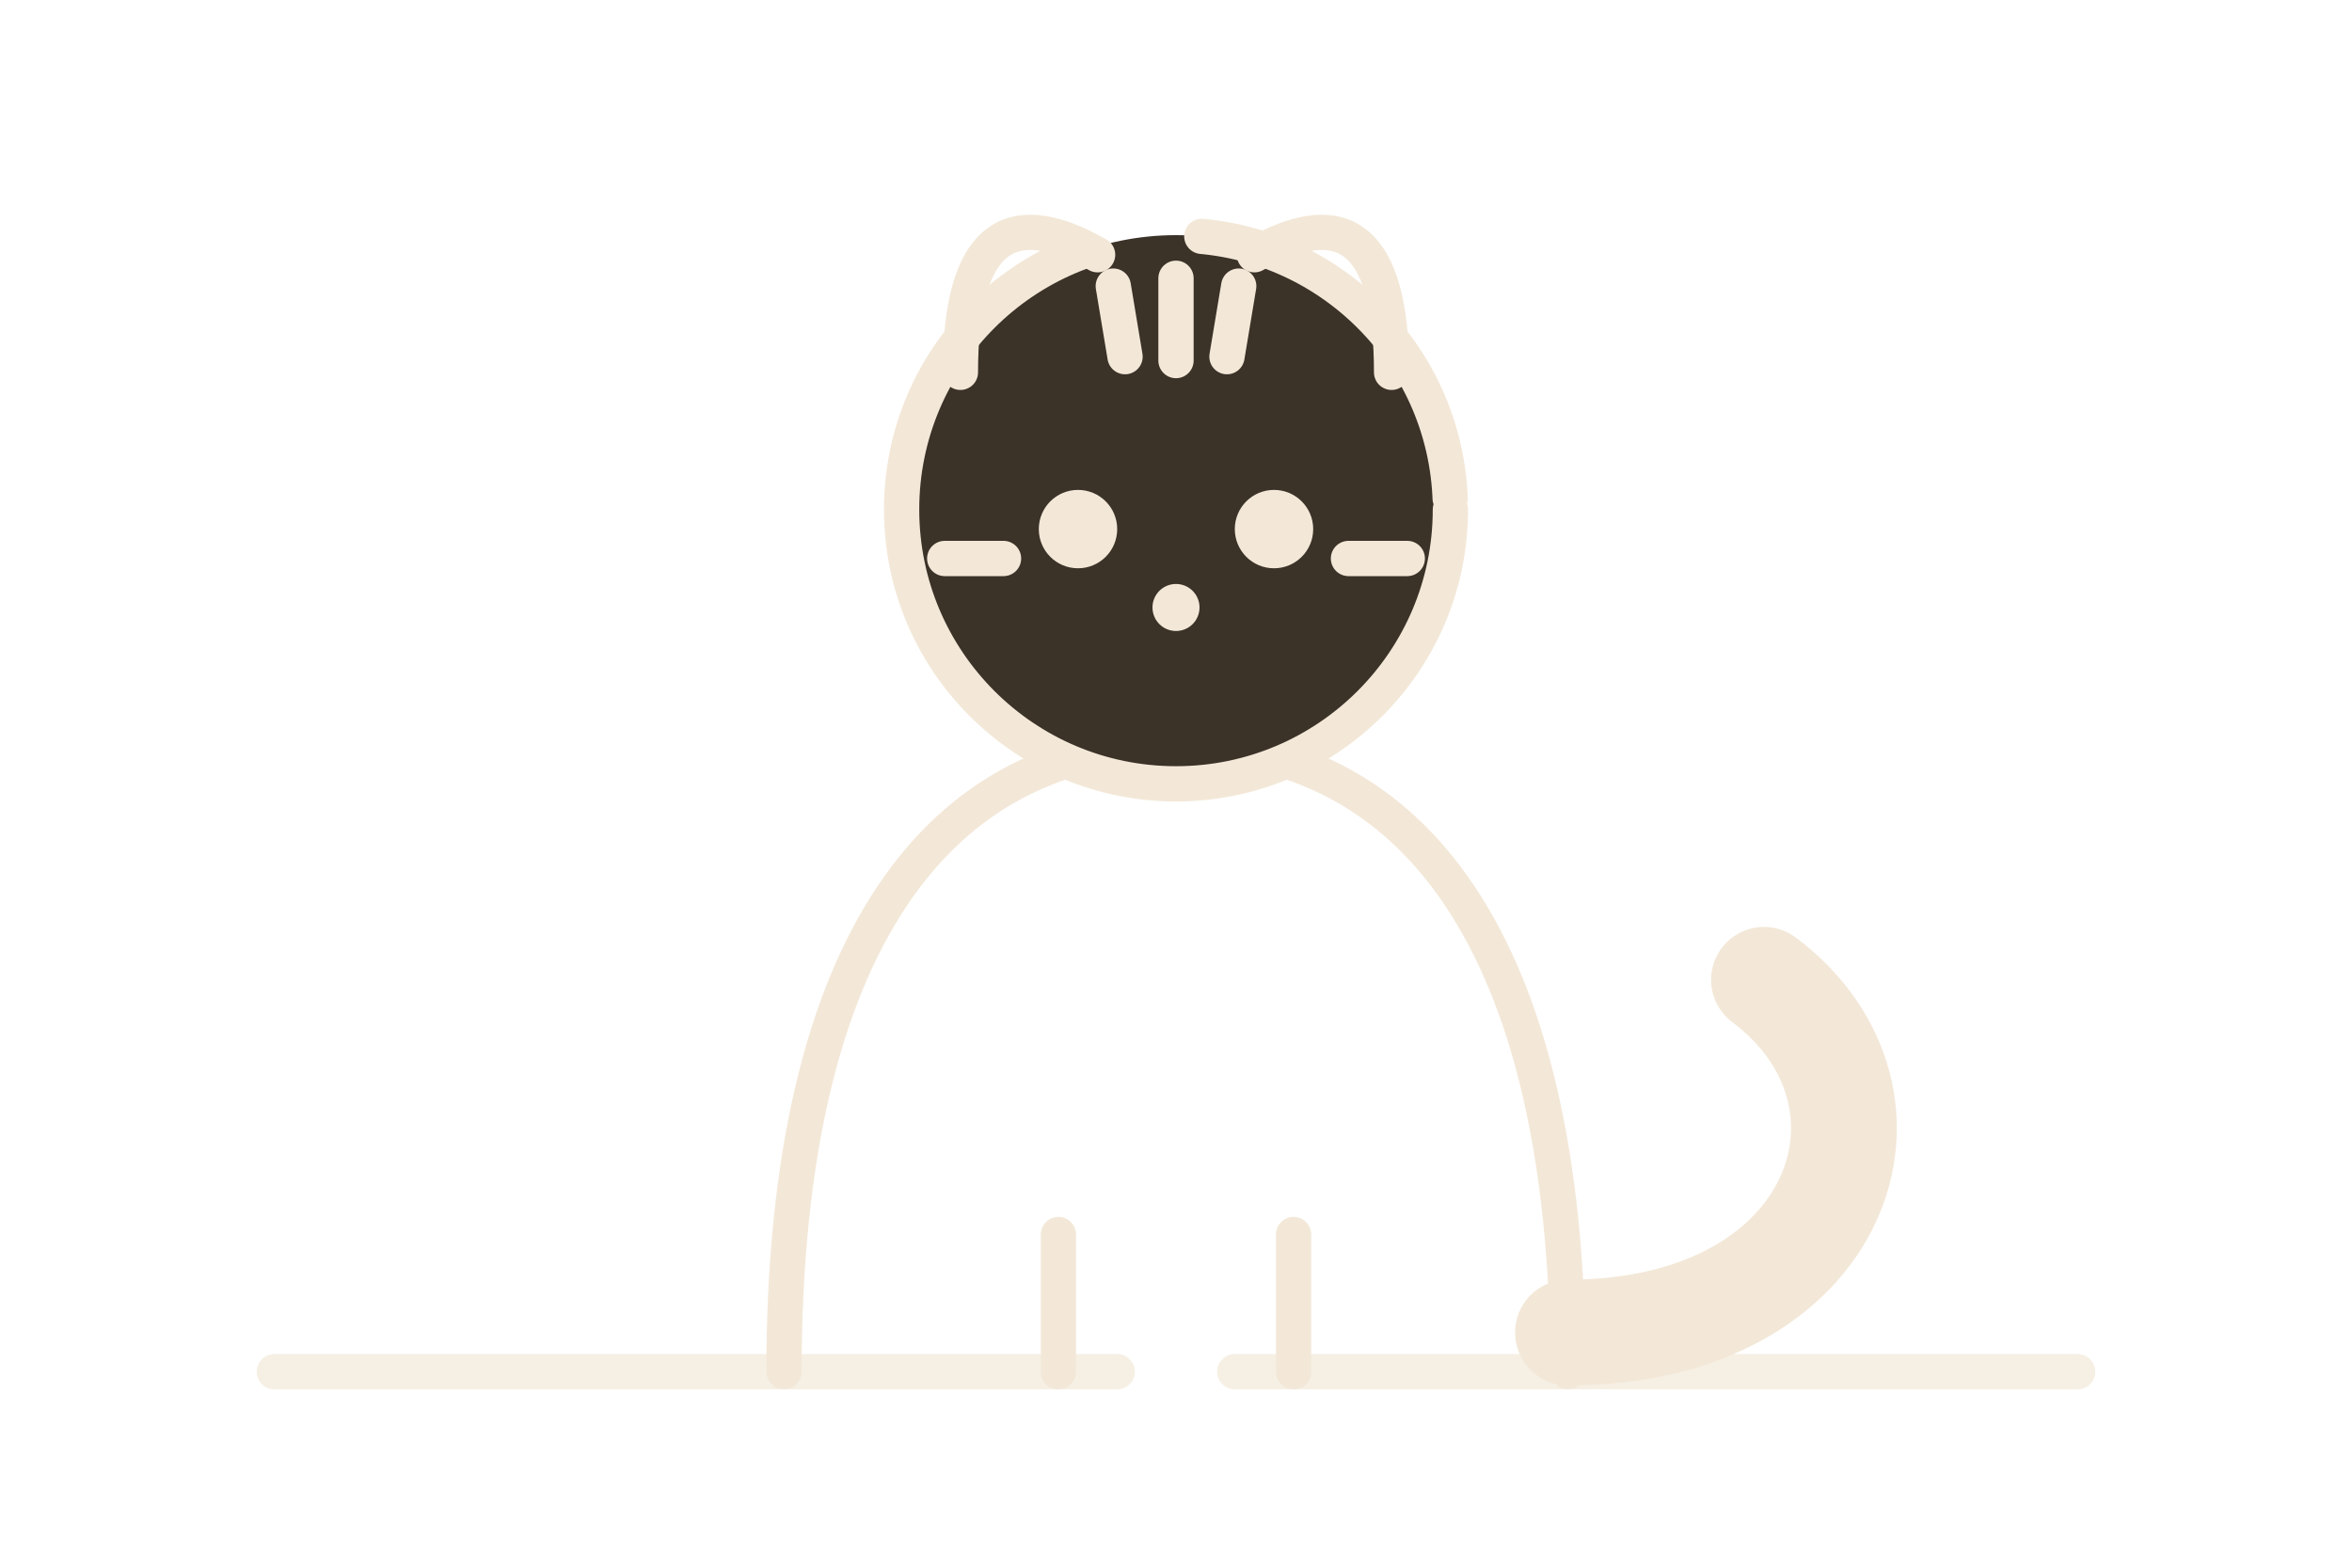
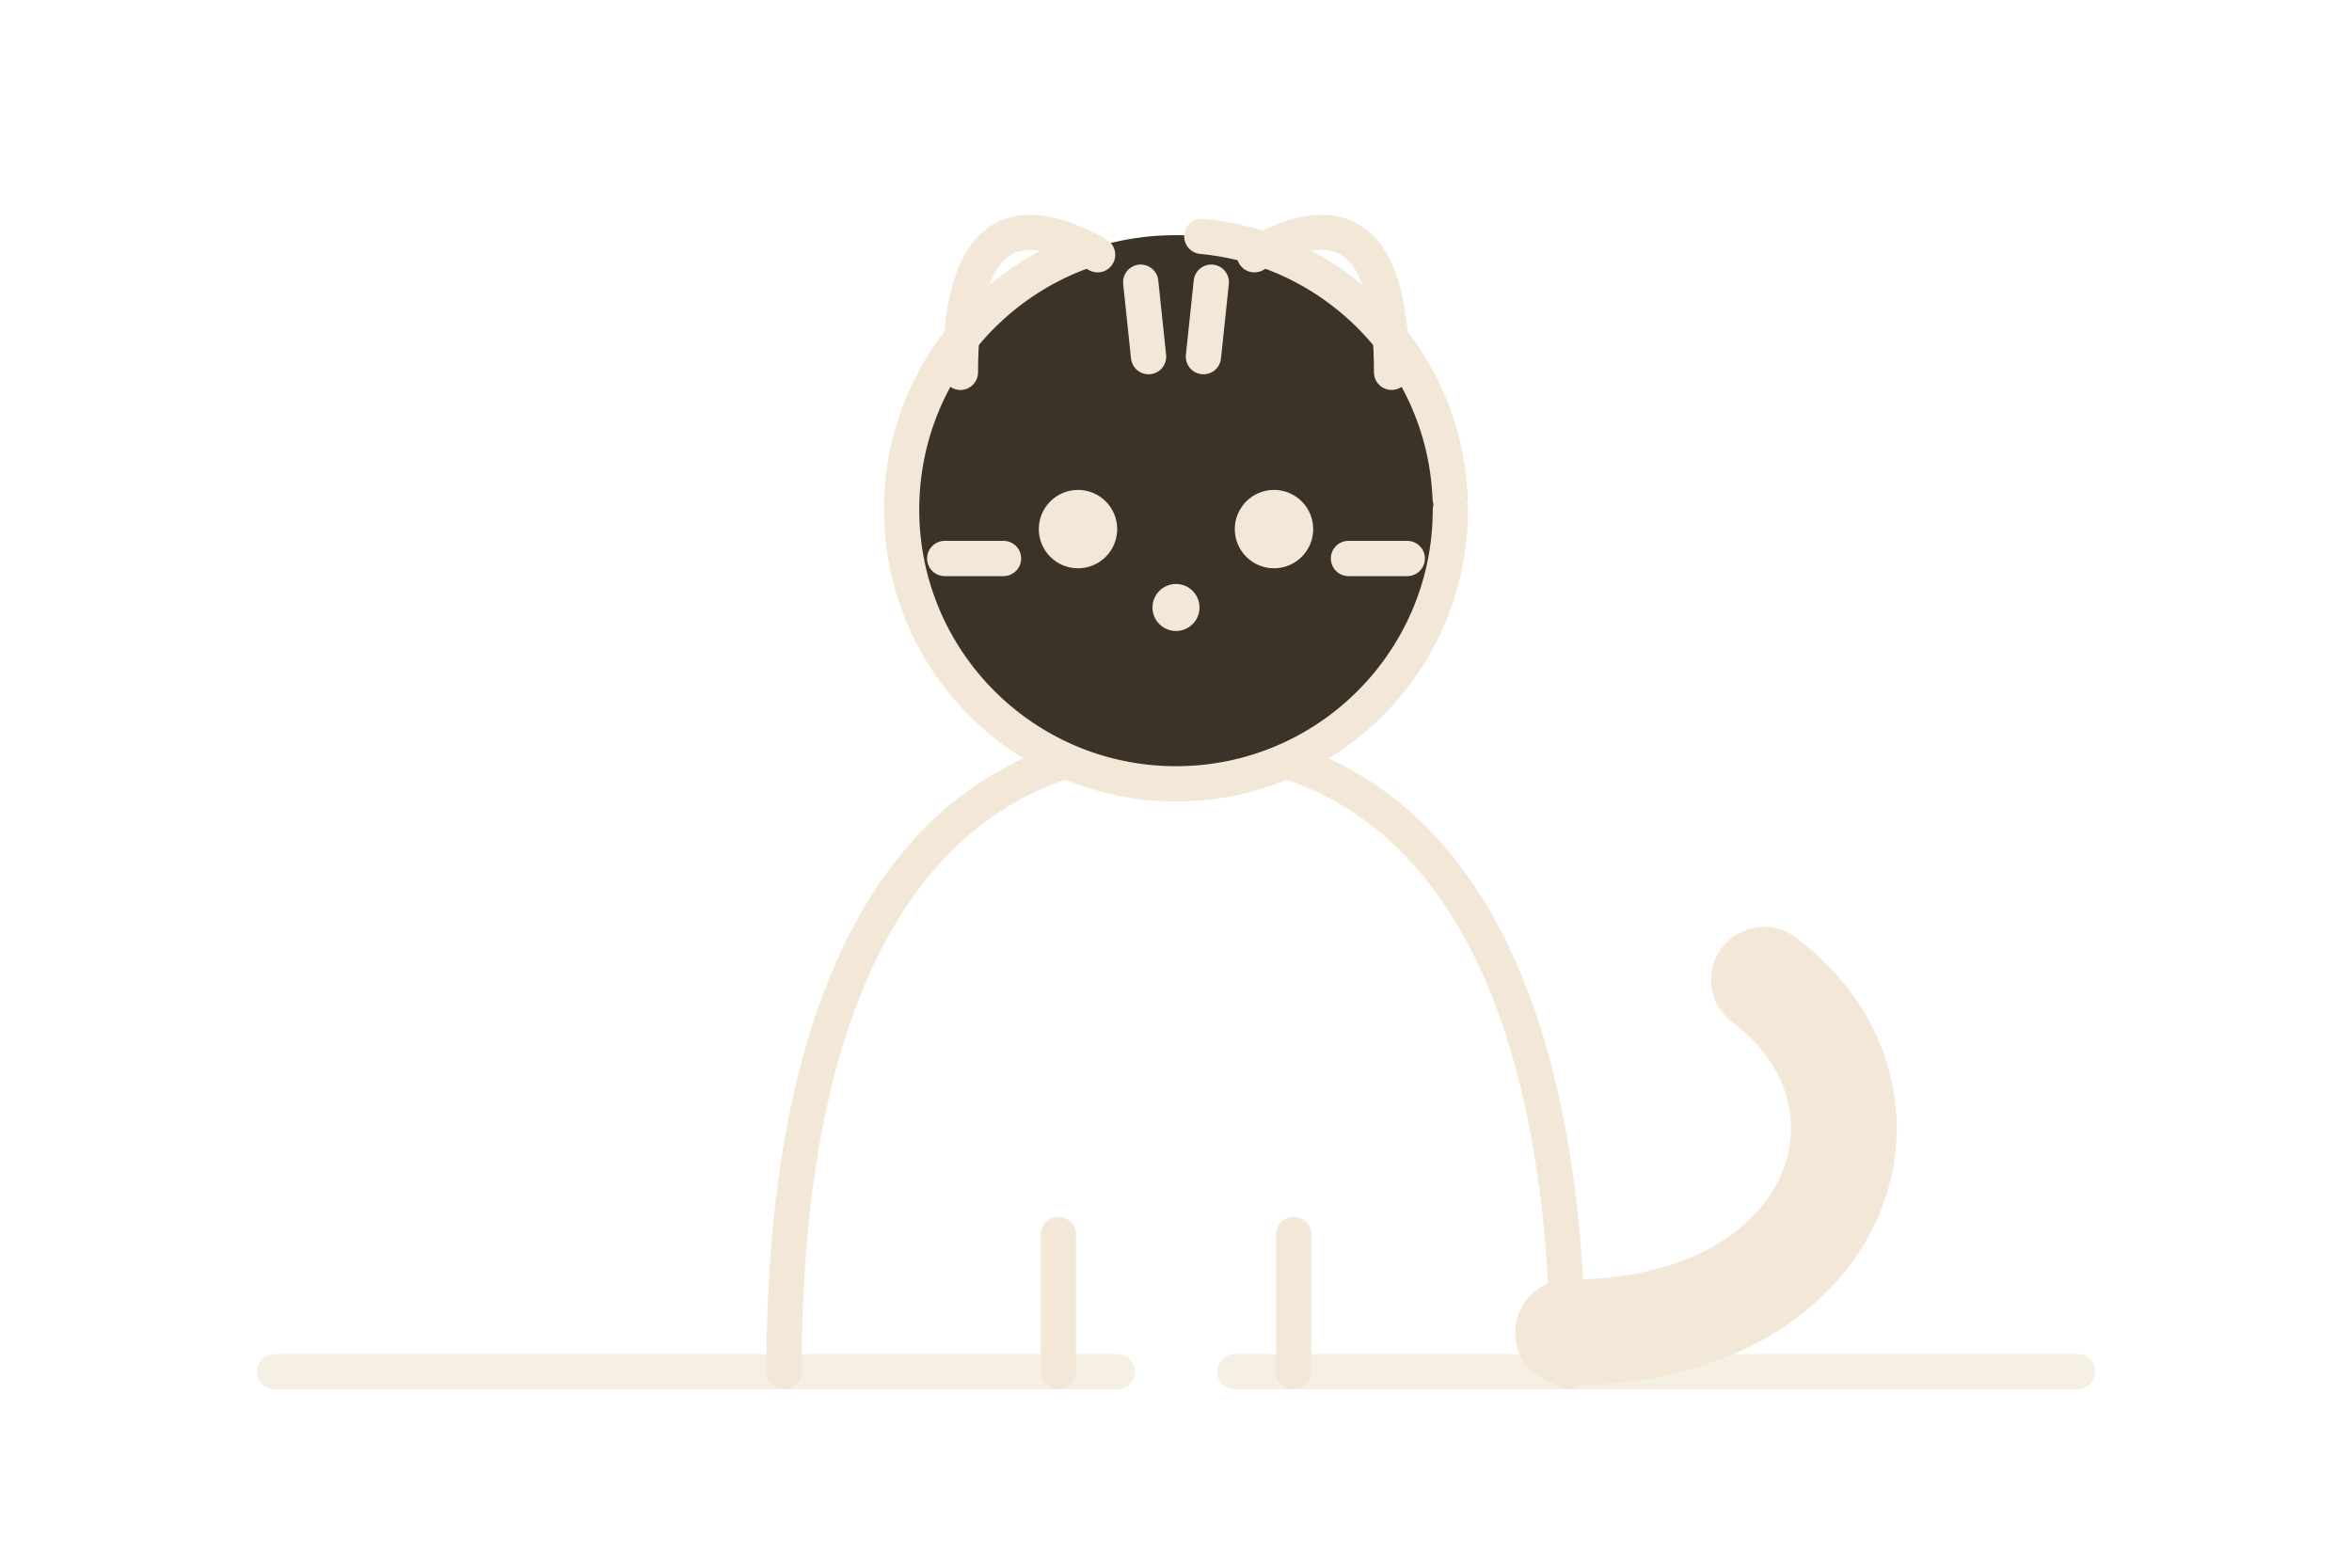
<svg xmlns="http://www.w3.org/2000/svg" viewBox="0 10 120 80" role="img" aria-label="すわる">
  <path d="M14 80 H57 M63 80 H106" fill="none" stroke="#F3E8D8" stroke-width="1.8" stroke-linecap="round" stroke-linejoin="round" stroke-opacity=".7" />
  <path d="M40 80 C40 58 48 48 60 48 C72 48 80 58 80 80" fill="none" stroke="#F3E8D8" stroke-width="1.8" stroke-linecap="round" stroke-linejoin="round" stroke-dasharray="37.3 5.09 42.39" />
  <path d="M54 80 v-7 M66 80 v-7" fill="none" stroke="#F3E8D8" stroke-width="1.8" stroke-linecap="round" stroke-linejoin="round" />
  <g id="tail">
    <path d="M80 78 C94 78 98 66 90 60" fill="none" stroke="#F3E8D8" stroke-width="5.4" stroke-linecap="round" />
  </g>
  <g id="head">
    <circle cx="60" cy="36" r="14" fill="#3B3228" />
-     <path d="M56.8 24.6 l0.6 3.6 M60 24.2 v4.2 M63.2 24.6 l-0.6 3.6" fill="none" stroke="#F3E8D8" stroke-width="1.8" stroke-linecap="round" stroke-linejoin="round" />
+     <path d="M58.2 24.4 l0.4 3.8 M61.8 24.4 l-0.4 3.8" fill="none" stroke="#F3E8D8" stroke-width="1.8" stroke-linecap="round" stroke-linejoin="round" />
    <path d="M48.2 38.5 h3 M71.8 38.5 h-3" fill="none" stroke="#F3E8D8" stroke-width="1.8" stroke-linecap="round" stroke-linejoin="round" />
    <circle cx="60" cy="36" r="14" fill="none" stroke="#F3E8D8" stroke-width="1.8" stroke-linecap="round" stroke-linejoin="round" stroke-dasharray="61.18 6.12 20.1" />
    <path d="M49 29 Q49 19 56 23" fill="none" stroke="#F3E8D8" stroke-width="1.8" stroke-linecap="round" stroke-linejoin="round" />
    <path d="M64 23 Q71 19 71 29" fill="none" stroke="#F3E8D8" stroke-width="1.8" stroke-linecap="round" stroke-linejoin="round" />
    <circle cx="55" cy="37" r="2" fill="#F3E8D8" />
    <circle cx="65" cy="37" r="2" fill="#F3E8D8" />
    <circle cx="60" cy="41" r="1.2" fill="#F3E8D8" />
  </g>
</svg>
